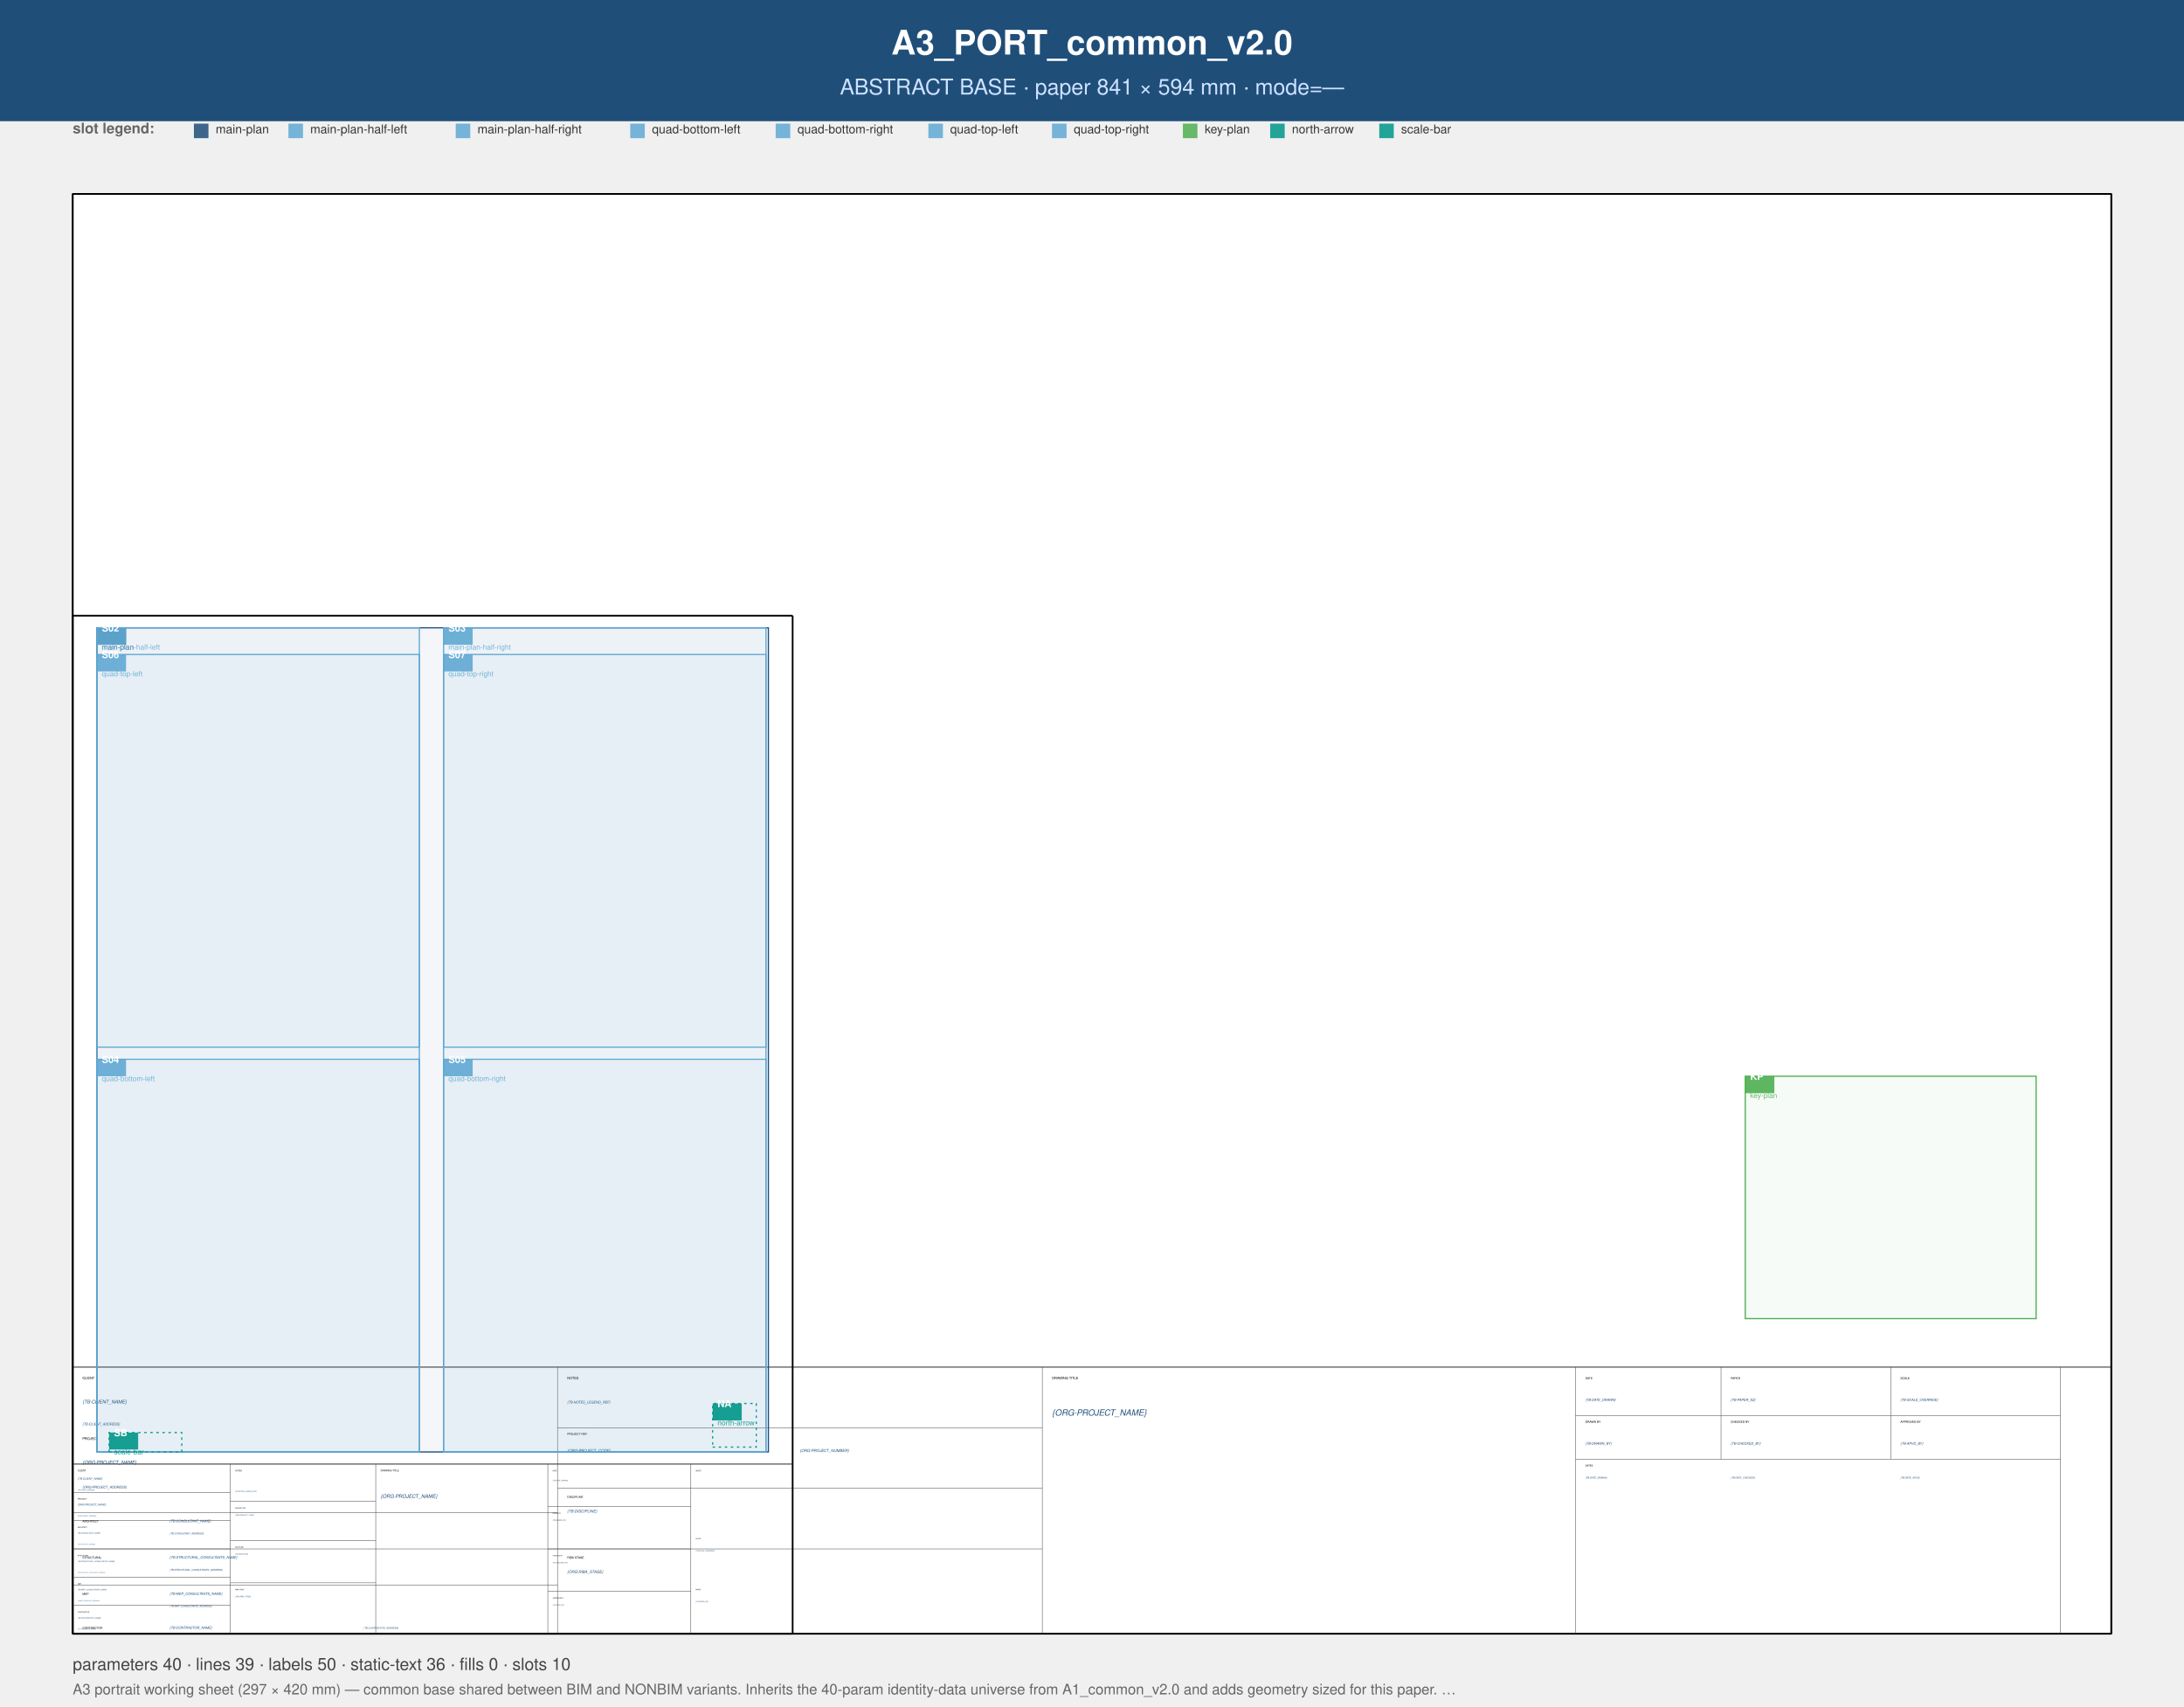
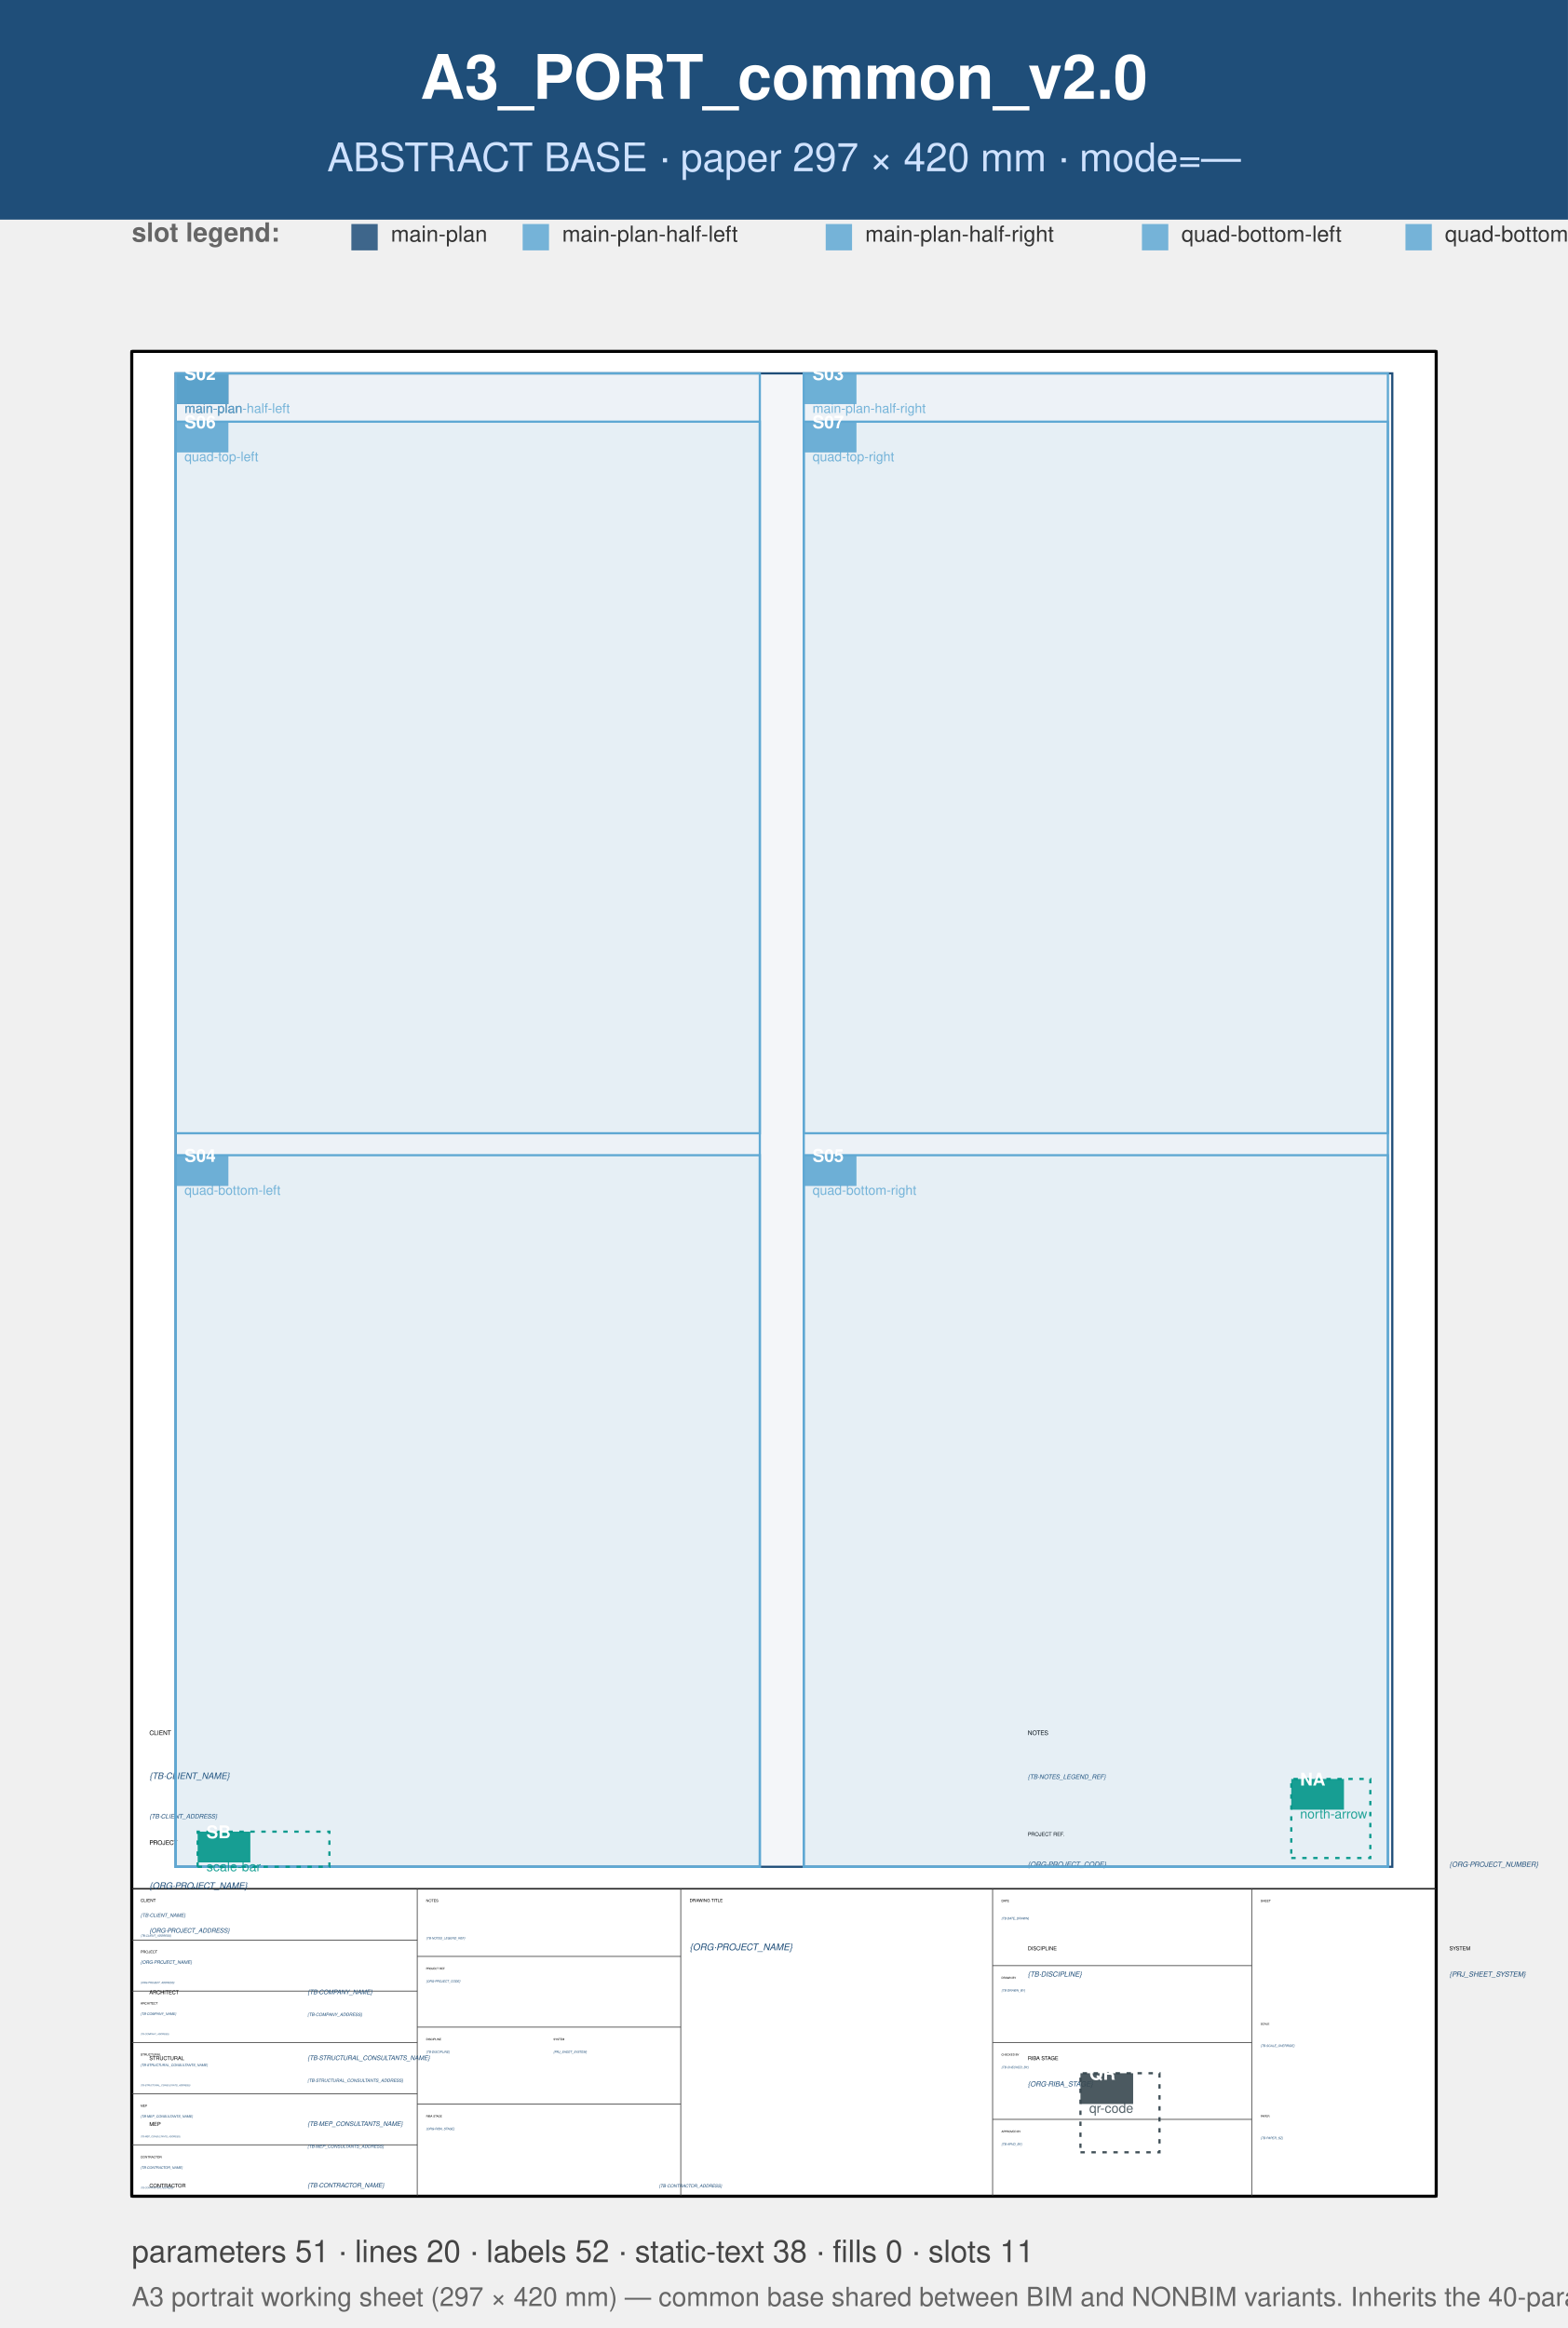
- <svg xmlns="http://www.w3.org/2000/svg" viewBox="0 0 901 704" width="901mm" height="704mm" style="background:#fafafa;font-family:Helvetica,Arial,sans-serif;">
-   <rect x="0" y="0" width="901" height="50" fill="#1F4E79" />
-   <text x="450.5" y="22.5" text-anchor="middle" fill="#fff" font-size="14" font-weight="bold">A3_PORT_common_v2.0</text>
-   <text x="450.5" y="39.0" text-anchor="middle" fill="#cfe2ff" font-size="9">ABSTRACT BASE   ·   paper 841 × 594 mm   ·   mode=—</text>
-   <g transform="translate(30,674) scale(1,-1)">
-     <rect x="0" y="0" width="841" height="594" fill="#ffffff" stroke="#1a1a1a" stroke-width="0.6" />
-     <line x1="0" y1="0" x2="841" y2="0" stroke="#000" stroke-width="0.7" />
-     <line x1="841" y1="0" x2="841" y2="594" stroke="#000" stroke-width="0.7" />
-     <line x1="841" y1="594" x2="0" y2="594" stroke="#000" stroke-width="0.7" />
-     <line x1="0" y1="594" x2="0" y2="0" stroke="#000" stroke-width="0.7" />
-     <line x1="0" y1="110" x2="841" y2="110" stroke="#222" stroke-width="0.35" />
-     <line x1="200" y1="0" x2="200" y2="110" stroke="#444" stroke-width="0.18" />
-     <line x1="400" y1="0" x2="400" y2="110" stroke="#444" stroke-width="0.18" />
-     <line x1="620" y1="0" x2="620" y2="110" stroke="#444" stroke-width="0.18" />
-     <line x1="820" y1="0" x2="820" y2="110" stroke="#444" stroke-width="0.18" />
-     <line x1="0" y1="50" x2="200" y2="50" stroke="#444" stroke-width="0.18" />
-     <line x1="0" y1="35" x2="200" y2="35" stroke="#444" stroke-width="0.18" />
-     <line x1="0" y1="20" x2="200" y2="20" stroke="#444" stroke-width="0.18" />
-     <line x1="200" y1="85" x2="400" y2="85" stroke="#444" stroke-width="0.18" />
-     <line x1="200" y1="60" x2="400" y2="60" stroke="#444" stroke-width="0.18" />
-     <line x1="200" y1="35" x2="400" y2="35" stroke="#444" stroke-width="0.18" />
-     <line x1="620" y1="90" x2="820" y2="90" stroke="#444" stroke-width="0.18" />
-     <line x1="620" y1="72" x2="820" y2="72" stroke="#444" stroke-width="0.18" />
-     <line x1="680" y1="72" x2="680" y2="110" stroke="#444" stroke-width="0.18" />
-     <line x1="750" y1="72" x2="750" y2="110" stroke="#444" stroke-width="0.18" />
+ <svg xmlns="http://www.w3.org/2000/svg" viewBox="0 0 357 530" width="357mm" height="530mm" style="background:#fafafa;font-family:Helvetica,Arial,sans-serif;">
+   <rect x="0" y="0" width="357" height="50" fill="#1F4E79" />
+   <text x="178.5" y="22.5" text-anchor="middle" fill="#fff" font-size="14" font-weight="bold">A3_PORT_common_v2.0</text>
+   <text x="178.5" y="39.0" text-anchor="middle" fill="#cfe2ff" font-size="9">ABSTRACT BASE   ·   paper 297 × 420 mm   ·   mode=—</text>
+   <g transform="translate(30,500) scale(1,-1)">
+     <rect x="0" y="0" width="297" height="420" fill="#ffffff" stroke="#1a1a1a" stroke-width="0.6" />
    <line x1="0" y1="0" x2="297" y2="0" stroke="#000" stroke-width="0.7" />
    <line x1="297" y1="0" x2="297" y2="420" stroke="#000" stroke-width="0.7" />
    <line x1="297" y1="420" x2="0" y2="420" stroke="#000" stroke-width="0.7" />
    <line x1="0" y1="420" x2="0" y2="0" stroke="#000" stroke-width="0.7" />
    <line x1="0" y1="70" x2="297" y2="70" stroke="#222" stroke-width="0.35" />
    <line x1="65" y1="0" x2="65" y2="70" stroke="#444" stroke-width="0.18" />
    <line x1="125" y1="0" x2="125" y2="70" stroke="#444" stroke-width="0.18" />
    <line x1="196" y1="0" x2="196" y2="70" stroke="#444" stroke-width="0.18" />
    <line x1="255" y1="0" x2="255" y2="70" stroke="#444" stroke-width="0.18" />
    <line x1="0" y1="11.7" x2="65" y2="11.7" stroke="#444" stroke-width="0.18" />
    <line x1="0" y1="23.3" x2="65" y2="23.3" stroke="#444" stroke-width="0.18" />
    <line x1="0" y1="35.0" x2="65" y2="35.0" stroke="#444" stroke-width="0.18" />
    <line x1="0" y1="46.7" x2="65" y2="46.7" stroke="#444" stroke-width="0.18" />
    <line x1="0" y1="58.3" x2="65" y2="58.3" stroke="#444" stroke-width="0.18" />
    <line x1="65" y1="21.0" x2="125" y2="21.0" stroke="#444" stroke-width="0.18" />
    <line x1="65" y1="38.5" x2="125" y2="38.5" stroke="#444" stroke-width="0.18" />
    <line x1="65" y1="54.6" x2="125" y2="54.6" stroke="#444" stroke-width="0.18" />
    <line x1="196" y1="17.5" x2="255" y2="17.5" stroke="#444" stroke-width="0.18" />
    <line x1="196" y1="35.0" x2="255" y2="35.0" stroke="#444" stroke-width="0.18" />
    <line x1="196" y1="52.5" x2="255" y2="52.5" stroke="#444" stroke-width="0.18" />
    <g transform="translate(4,105) scale(1,-1)">
      <text x="0" y="0" font-size="1.4" text-anchor="start" fill="#000">CLIENT</text>
    </g>
    <g transform="translate(4,80) scale(1,-1)">
      <text x="0" y="0" font-size="1.4" text-anchor="start" fill="#000">PROJECT</text>
    </g>
    <g transform="translate(4,46) scale(1,-1)">
      <text x="0" y="0" font-size="1.2" text-anchor="start" fill="#000">ARCHITECT</text>
    </g>
    <g transform="translate(4,31) scale(1,-1)">
      <text x="0" y="0" font-size="1.2" text-anchor="start" fill="#000">STRUCTURAL</text>
    </g>
    <g transform="translate(4,16) scale(1,-1)">
      <text x="0" y="0" font-size="1.2" text-anchor="start" fill="#000">MEP</text>
    </g>
    <g transform="translate(4,2) scale(1,-1)">
      <text x="0" y="0" font-size="1.2" text-anchor="start" fill="#000">CONTRACTOR</text>
    </g>
    <g transform="translate(204,105) scale(1,-1)">
      <text x="0" y="0" font-size="1.4" text-anchor="start" fill="#000">NOTES</text>
    </g>
    <g transform="translate(404,105) scale(1,-1)">
      <text x="0" y="0" font-size="1.4" text-anchor="start" fill="#000">DRAWING TITLE</text>
    </g>
    <g transform="translate(204,82) scale(1,-1)">
      <text x="0" y="0" font-size="1.2" text-anchor="start" fill="#000">PROJECT REF.</text>
    </g>
    <g transform="translate(204,56) scale(1,-1)">
      <text x="0" y="0" font-size="1.2" text-anchor="start" fill="#000">DISCIPLINE</text>
    </g>
    <g transform="translate(204,31) scale(1,-1)">
      <text x="0" y="0" font-size="1.2" text-anchor="start" fill="#000">RIBA STAGE</text>
    </g>
    <g transform="translate(624,105) scale(1,-1)">
      <text x="0" y="0" font-size="1.2" text-anchor="start" fill="#000">DATE</text>
    </g>
    <g transform="translate(684,105) scale(1,-1)">
      <text x="0" y="0" font-size="1.2" text-anchor="start" fill="#000">PAPER</text>
    </g>
    <g transform="translate(754,105) scale(1,-1)">
      <text x="0" y="0" font-size="1.2" text-anchor="start" fill="#000">SCALE</text>
    </g>
    <g transform="translate(624,87) scale(1,-1)">
      <text x="0" y="0" font-size="1.2" text-anchor="start" fill="#000">DRAWN BY</text>
    </g>
    <g transform="translate(684,87) scale(1,-1)">
      <text x="0" y="0" font-size="1.2" text-anchor="start" fill="#000">CHECKED BY</text>
    </g>
    <g transform="translate(754,87) scale(1,-1)">
      <text x="0" y="0" font-size="1.2" text-anchor="start" fill="#000">APPROVED BY</text>
    </g>
    <g transform="translate(624,69) scale(1,-1)">
      <text x="0" y="0" font-size="1.0" text-anchor="start" fill="#000">DATES</text>
    </g>
+     <g transform="translate(300,56) scale(1,-1)">
+       <text x="0" y="0" font-size="1.2" text-anchor="start" fill="#000">SYSTEM</text>
+     </g>
    <g transform="translate(2,67) scale(1,-1)">
      <text x="0" y="0" font-size="0.98" text-anchor="start" fill="#000">CLIENT</text>
    </g>
    <g transform="translate(2,55.33333) scale(1,-1)">
      <text x="0" y="0" font-size="0.84" text-anchor="start" fill="#000">PROJECT</text>
    </g>
    <g transform="translate(2,43.66667) scale(1,-1)">
      <text x="0" y="0" font-size="0.7" text-anchor="start" fill="#000">ARCHITECT</text>
    </g>
    <g transform="translate(2,32.0) scale(1,-1)">
      <text x="0" y="0" font-size="0.7" text-anchor="start" fill="#000">STRUCTURAL</text>
    </g>
    <g transform="translate(2,20.33333) scale(1,-1)">
      <text x="0" y="0" font-size="0.7" text-anchor="start" fill="#000">MEP</text>
    </g>
    <g transform="translate(2,8.666667) scale(1,-1)">
      <text x="0" y="0" font-size="0.7" text-anchor="start" fill="#000">CONTRACTOR</text>
    </g>
    <g transform="translate(67,67) scale(1,-1)">
      <text x="0" y="0" font-size="0.84" text-anchor="start" fill="#000">NOTES</text>
    </g>
    <g transform="translate(67,51.6) scale(1,-1)">
      <text x="0" y="0" font-size="0.63" text-anchor="start" fill="#000">PROJECT REF</text>
    </g>
    <g transform="translate(67,35.5) scale(1,-1)">
      <text x="0" y="0" font-size="0.63" text-anchor="start" fill="#000">DISCIPLINE</text>
    </g>
    <g transform="translate(67,18.0) scale(1,-1)">
      <text x="0" y="0" font-size="0.63" text-anchor="start" fill="#000">RIBA STAGE</text>
    </g>
    <g transform="translate(127,67) scale(1,-1)">
      <text x="0" y="0" font-size="0.98" text-anchor="start" fill="#000">DRAWING TITLE</text>
    </g>
    <g transform="translate(198,67) scale(1,-1)">
      <text x="0" y="0" font-size="0.7" text-anchor="start" fill="#000">DATE</text>
    </g>
    <g transform="translate(198,49.5) scale(1,-1)">
      <text x="0" y="0" font-size="0.63" text-anchor="start" fill="#000">DRAWN BY</text>
    </g>
    <g transform="translate(198,32.0) scale(1,-1)">
      <text x="0" y="0" font-size="0.63" text-anchor="start" fill="#000">CHECKED BY</text>
    </g>
    <g transform="translate(198,14.5) scale(1,-1)">
      <text x="0" y="0" font-size="0.63" text-anchor="start" fill="#000">APPROVED BY</text>
    </g>
    <g transform="translate(257,67) scale(1,-1)">
      <text x="0" y="0" font-size="0.7" text-anchor="start" fill="#000">SHEET</text>
    </g>
    <g transform="translate(257,39.0) scale(1,-1)">
      <text x="0" y="0" font-size="0.63" text-anchor="start" fill="#000">SCALE</text>
    </g>
    <g transform="translate(257,18.0) scale(1,-1)">
      <text x="0" y="0" font-size="0.63" text-anchor="start" fill="#000">PAPER</text>
    </g>
+     <g transform="translate(96,35.5) scale(1,-1)">
+       <text x="0" y="0" font-size="0.63" text-anchor="start" fill="#000">SYSTEM</text>
+     </g>
    <g transform="translate(4,95) scale(1,-1)">
      <text x="0" y="0" font-size="2.0" text-anchor="start" fill="#1F4E79" font-style="italic">{TB·CLIENT_NAME}</text>
    </g>
    <g transform="translate(4,86) scale(1,-1)">
      <text x="0" y="0" font-size="1.4" text-anchor="start" fill="#1F4E79" font-style="italic">{TB·CLIENT_ADDRESS}</text>
    </g>
    <g transform="translate(4,70) scale(1,-1)">
      <text x="0" y="0" font-size="2.0" text-anchor="start" fill="#1F4E79" font-style="italic">{ORG·PROJECT_NAME}</text>
    </g>
    <g transform="translate(4,60) scale(1,-1)">
      <text x="0" y="0" font-size="1.4" text-anchor="start" fill="#1F4E79" font-style="italic">{ORG·PROJECT_ADDRESS}</text>
    </g>
    <g transform="translate(40,46) scale(1,-1)">
-       <text x="0" y="0" font-size="1.4" text-anchor="start" fill="#1F4E79" font-style="italic">{TB·CONSULTANT_NAME}</text>
+       <text x="0" y="0" font-size="1.4" text-anchor="start" fill="#1F4E79" font-style="italic">{TB·COMPANY_NAME}</text>
    </g>
    <g transform="translate(40,41) scale(1,-1)">
-       <text x="0" y="0" font-size="1.0" text-anchor="start" fill="#1F4E79" font-style="italic">{TB·CONSULTANT_ADDRESS}</text>
+       <text x="0" y="0" font-size="1.0" text-anchor="start" fill="#1F4E79" font-style="italic">{TB·COMPANY_ADDRESS}</text>
    </g>
    <g transform="translate(40,31) scale(1,-1)">
      <text x="0" y="0" font-size="1.4" text-anchor="start" fill="#1F4E79" font-style="italic">{TB·STRUCTURAL_CONSULTANTS_NAME}</text>
    </g>
    <g transform="translate(40,26) scale(1,-1)">
      <text x="0" y="0" font-size="1.0" text-anchor="start" fill="#1F4E79" font-style="italic">{TB·STRUCTURAL_CONSULTANTS_ADDRESS}</text>
    </g>
    <g transform="translate(40,16) scale(1,-1)">
      <text x="0" y="0" font-size="1.4" text-anchor="start" fill="#1F4E79" font-style="italic">{TB·MEP_CONSULTANTS_NAME}</text>
    </g>
    <g transform="translate(40,11) scale(1,-1)">
      <text x="0" y="0" font-size="1.0" text-anchor="start" fill="#1F4E79" font-style="italic">{TB·MEP_CONSULTANTS_ADDRESS}</text>
    </g>
    <g transform="translate(40,2) scale(1,-1)">
      <text x="0" y="0" font-size="1.4" text-anchor="start" fill="#1F4E79" font-style="italic">{TB·CONTRACTOR_NAME}</text>
    </g>
    <g transform="translate(120,2) scale(1,-1)">
      <text x="0" y="0" font-size="1.0" text-anchor="start" fill="#1F4E79" font-style="italic">{TB·CONTRACTOR_ADDRESS}</text>
    </g>
    <g transform="translate(204,75) scale(1,-1)">
      <text x="0" y="0" font-size="1.6" text-anchor="start" fill="#1F4E79" font-style="italic">{ORG·PROJECT_CODE}</text>
    </g>
    <g transform="translate(300,75) scale(1,-1)">
      <text x="0" y="0" font-size="1.6" text-anchor="start" fill="#1F4E79" font-style="italic">{ORG·PROJECT_NUMBER}</text>
    </g>
    <g transform="translate(204,50) scale(1,-1)">
      <text x="0" y="0" font-size="1.6" text-anchor="start" fill="#1F4E79" font-style="italic">{TB·DISCIPLINE}</text>
    </g>
    <g transform="translate(204,25) scale(1,-1)">
      <text x="0" y="0" font-size="1.6" text-anchor="start" fill="#1F4E79" font-style="italic">{ORG·RIBA_STAGE}</text>
    </g>
    <g transform="translate(204,95) scale(1,-1)">
      <text x="0" y="0" font-size="1.4" text-anchor="start" fill="#1F4E79" font-style="italic">{TB·NOTES_LEGEND_REF}</text>
    </g>
    <g transform="translate(404,90) scale(1,-1)">
      <text x="0" y="0" font-size="3.5" text-anchor="start" fill="#1F4E79" font-style="italic">{ORG·PROJECT_NAME}</text>
    </g>
    <g transform="translate(624,96) scale(1,-1)">
      <text x="0" y="0" font-size="1.4" text-anchor="start" fill="#1F4E79" font-style="italic">{TB·DATE_DRAWN}</text>
    </g>
    <g transform="translate(684,96) scale(1,-1)">
      <text x="0" y="0" font-size="1.4" text-anchor="start" fill="#1F4E79" font-style="italic">{TB·PAPER_SZ}</text>
    </g>
    <g transform="translate(754,96) scale(1,-1)">
      <text x="0" y="0" font-size="1.4" text-anchor="start" fill="#1F4E79" font-style="italic">{TB·SCALE_OVERRIDE}</text>
    </g>
    <g transform="translate(624,78) scale(1,-1)">
      <text x="0" y="0" font-size="1.4" text-anchor="start" fill="#1F4E79" font-style="italic">{TB·DRAWN_BY}</text>
    </g>
    <g transform="translate(684,78) scale(1,-1)">
      <text x="0" y="0" font-size="1.4" text-anchor="start" fill="#1F4E79" font-style="italic">{TB·CHECKED_BY}</text>
    </g>
    <g transform="translate(754,78) scale(1,-1)">
      <text x="0" y="0" font-size="1.4" text-anchor="start" fill="#1F4E79" font-style="italic">{TB·APVD_BY}</text>
    </g>
    <g transform="translate(624,64) scale(1,-1)">
      <text x="0" y="0" font-size="1.0" text-anchor="start" fill="#1F4E79" font-style="italic">{TB·DATE_DRAWN}</text>
    </g>
    <g transform="translate(684,64) scale(1,-1)">
      <text x="0" y="0" font-size="1.0" text-anchor="start" fill="#1F4E79" font-style="italic">{TB·DATE_CHECKED}</text>
    </g>
    <g transform="translate(754,64) scale(1,-1)">
      <text x="0" y="0" font-size="1.0" text-anchor="start" fill="#1F4E79" font-style="italic">{TB·DATE_APVD}</text>
    </g>
+     <g transform="translate(300,50) scale(1,-1)">
+       <text x="0" y="0" font-size="1.6" text-anchor="start" fill="#1F4E79" font-style="italic">{PRJ_SHEET_SYSTEM}</text>
+     </g>
    <g transform="translate(2,63.58333) scale(1,-1)">
      <text x="0" y="0" font-size="1.12" text-anchor="start" fill="#1F4E79" font-style="italic">{TB·CLIENT_NAME}</text>
    </g>
    <g transform="translate(2,59.08333) scale(1,-1)">
      <text x="0" y="0" font-size="0.63" text-anchor="start" fill="#1F4E79" font-style="italic">{TB·CLIENT_ADDRESS}</text>
    </g>
    <g transform="translate(2,52.91667) scale(1,-1)">
      <text x="0" y="0" font-size="1.05" text-anchor="start" fill="#1F4E79" font-style="italic">{ORG·PROJECT_NAME}</text>
    </g>
    <g transform="translate(2,48.41667) scale(1,-1)">
      <text x="0" y="0" font-size="0.59" text-anchor="start" fill="#1F4E79" font-style="italic">{ORG·PROJECT_ADDRESS}</text>
    </g>
    <g transform="translate(2,41.25) scale(1,-1)">
-       <text x="0" y="0" font-size="0.77" text-anchor="start" fill="#1F4E79" font-style="italic">{TB·CONSULTANT_NAME}</text>
+       <text x="0" y="0" font-size="0.77" text-anchor="start" fill="#1F4E79" font-style="italic">{TB·COMPANY_NAME}</text>
    </g>
    <g transform="translate(2,36.75) scale(1,-1)">
-       <text x="0" y="0" font-size="0.52" text-anchor="start" fill="#1F4E79" font-style="italic">{TB·CONSULTANT_ADDRESS}</text>
+       <text x="0" y="0" font-size="0.52" text-anchor="start" fill="#1F4E79" font-style="italic">{TB·COMPANY_ADDRESS}</text>
    </g>
    <g transform="translate(2,29.58333) scale(1,-1)">
      <text x="0" y="0" font-size="0.77" text-anchor="start" fill="#1F4E79" font-style="italic">{TB·STRUCTURAL_CONSULTANTS_NAME}</text>
    </g>
    <g transform="translate(2,25.08333) scale(1,-1)">
      <text x="0" y="0" font-size="0.52" text-anchor="start" fill="#1F4E79" font-style="italic">{TB·STRUCTURAL_CONSULTANTS_ADDRESS}</text>
    </g>
    <g transform="translate(2,17.91667) scale(1,-1)">
      <text x="0" y="0" font-size="0.77" text-anchor="start" fill="#1F4E79" font-style="italic">{TB·MEP_CONSULTANTS_NAME}</text>
    </g>
    <g transform="translate(2,13.41667) scale(1,-1)">
      <text x="0" y="0" font-size="0.52" text-anchor="start" fill="#1F4E79" font-style="italic">{TB·MEP_CONSULTANTS_ADDRESS}</text>
    </g>
    <g transform="translate(2,6.25) scale(1,-1)">
      <text x="0" y="0" font-size="0.77" text-anchor="start" fill="#1F4E79" font-style="italic">{TB·CONTRACTOR_NAME}</text>
    </g>
    <g transform="translate(2,1.75) scale(1,-1)">
      <text x="0" y="0" font-size="0.52" text-anchor="start" fill="#1F4E79" font-style="italic">{TB·CONTRACTOR_ADDRESS}</text>
    </g>
    <g transform="translate(67,58.5) scale(1,-1)">
      <text x="0" y="0" font-size="0.7" text-anchor="start" fill="#1F4E79" font-style="italic">{TB·NOTES_LEGEND_REF}</text>
    </g>
    <g transform="translate(67,48.7) scale(1,-1)">
      <text x="0" y="0" font-size="0.7" text-anchor="start" fill="#1F4E79" font-style="italic">{ORG·PROJECT_CODE}</text>
    </g>
    <g transform="translate(67,32.6) scale(1,-1)">
      <text x="0" y="0" font-size="0.7" text-anchor="start" fill="#1F4E79" font-style="italic">{TB·DISCIPLINE}</text>
    </g>
    <g transform="translate(67,15.1) scale(1,-1)">
      <text x="0" y="0" font-size="0.7" text-anchor="start" fill="#1F4E79" font-style="italic">{ORG·RIBA_STAGE}</text>
    </g>
    <g transform="translate(127,56.0) scale(1,-1)">
      <text x="0" y="0" font-size="2.1" text-anchor="start" fill="#1F4E79" font-style="italic">{ORG·PROJECT_NAME}</text>
    </g>
    <g transform="translate(198,63.0) scale(1,-1)">
      <text x="0" y="0" font-size="0.7" text-anchor="start" fill="#1F4E79" font-style="italic">{TB·DATE_DRAWN}</text>
    </g>
    <g transform="translate(198,46.6) scale(1,-1)">
      <text x="0" y="0" font-size="0.7" text-anchor="start" fill="#1F4E79" font-style="italic">{TB·DRAWN_BY}</text>
    </g>
    <g transform="translate(198,29.1) scale(1,-1)">
      <text x="0" y="0" font-size="0.7" text-anchor="start" fill="#1F4E79" font-style="italic">{TB·CHECKED_BY}</text>
    </g>
    <g transform="translate(198,11.6) scale(1,-1)">
      <text x="0" y="0" font-size="0.7" text-anchor="start" fill="#1F4E79" font-style="italic">{TB·APVD_BY}</text>
    </g>
    <g transform="translate(257,34.0) scale(1,-1)">
      <text x="0" y="0" font-size="0.7" text-anchor="start" fill="#1F4E79" font-style="italic">{TB·SCALE_OVERRIDE}</text>
    </g>
    <g transform="translate(257,13.0) scale(1,-1)">
      <text x="0" y="0" font-size="0.7" text-anchor="start" fill="#1F4E79" font-style="italic">{TB·PAPER_SZ}</text>
+     </g>
+     <g transform="translate(96,32.6) scale(1,-1)">
+       <text x="0" y="0" font-size="0.7" text-anchor="start" fill="#1F4E79" font-style="italic">{PRJ_SHEET_SYSTEM}</text>
    </g>
    <rect x="10" y="75" width="277" height="340" fill="#1F4E79" fill-opacity="0.05" stroke="#1F4E79" stroke-width="0.5" stroke-dasharray="" opacity="1.0" />
    <rect x="10" y="408" width="12" height="7" fill="#1F4E79" opacity="0.9" />
    <g transform="translate(12,413.5) scale(1,-1)">
      <text x="0" y="0" font-size="4" font-weight="bold" fill="#fff">S01</text>
    </g>
    <g transform="translate(12,406) scale(1,-1)">
      <text x="0" y="0" font-size="3" fill="#1F4E79" opacity="0.85">main-plan</text>
    </g>
    <rect x="10" y="75" width="133" height="340" fill="#5fa8d3" fill-opacity="0.05" stroke="#5fa8d3" stroke-width="0.5" stroke-dasharray="" opacity="1.0" />
    <rect x="10" y="408" width="12" height="7" fill="#5fa8d3" opacity="0.9" />
    <g transform="translate(12,413.5) scale(1,-1)">
      <text x="0" y="0" font-size="4" font-weight="bold" fill="#fff">S02</text>
    </g>
    <g transform="translate(12,406) scale(1,-1)">
      <text x="0" y="0" font-size="3" fill="#5fa8d3" opacity="0.85">main-plan-half-left</text>
    </g>
    <rect x="153" y="75" width="133" height="340" fill="#5fa8d3" fill-opacity="0.05" stroke="#5fa8d3" stroke-width="0.5" stroke-dasharray="" opacity="1.0" />
    <rect x="153" y="408" width="12" height="7" fill="#5fa8d3" opacity="0.9" />
    <g transform="translate(155,413.5) scale(1,-1)">
      <text x="0" y="0" font-size="4" font-weight="bold" fill="#fff">S03</text>
    </g>
    <g transform="translate(155,406) scale(1,-1)">
      <text x="0" y="0" font-size="3" fill="#5fa8d3" opacity="0.85">main-plan-half-right</text>
    </g>
    <rect x="10" y="75" width="133" height="162" fill="#5fa8d3" fill-opacity="0.05" stroke="#5fa8d3" stroke-width="0.5" stroke-dasharray="" opacity="1.0" />
    <rect x="10" y="230" width="12" height="7" fill="#5fa8d3" opacity="0.9" />
    <g transform="translate(12,235.5) scale(1,-1)">
      <text x="0" y="0" font-size="4" font-weight="bold" fill="#fff">S04</text>
    </g>
    <g transform="translate(12,228) scale(1,-1)">
      <text x="0" y="0" font-size="3" fill="#5fa8d3" opacity="0.85">quad-bottom-left</text>
    </g>
    <rect x="153" y="75" width="133" height="162" fill="#5fa8d3" fill-opacity="0.05" stroke="#5fa8d3" stroke-width="0.5" stroke-dasharray="" opacity="1.0" />
    <rect x="153" y="230" width="12" height="7" fill="#5fa8d3" opacity="0.9" />
    <g transform="translate(155,235.5) scale(1,-1)">
      <text x="0" y="0" font-size="4" font-weight="bold" fill="#fff">S05</text>
    </g>
    <g transform="translate(155,228) scale(1,-1)">
      <text x="0" y="0" font-size="3" fill="#5fa8d3" opacity="0.85">quad-bottom-right</text>
    </g>
    <rect x="10" y="242" width="133" height="162" fill="#5fa8d3" fill-opacity="0.05" stroke="#5fa8d3" stroke-width="0.5" stroke-dasharray="" opacity="1.0" />
    <rect x="10" y="397" width="12" height="7" fill="#5fa8d3" opacity="0.9" />
    <g transform="translate(12,402.5) scale(1,-1)">
      <text x="0" y="0" font-size="4" font-weight="bold" fill="#fff">S06</text>
    </g>
    <g transform="translate(12,395) scale(1,-1)">
      <text x="0" y="0" font-size="3" fill="#5fa8d3" opacity="0.85">quad-top-left</text>
    </g>
    <rect x="153" y="242" width="133" height="162" fill="#5fa8d3" fill-opacity="0.05" stroke="#5fa8d3" stroke-width="0.5" stroke-dasharray="" opacity="1.0" />
    <rect x="153" y="397" width="12" height="7" fill="#5fa8d3" opacity="0.9" />
    <g transform="translate(155,402.5) scale(1,-1)">
      <text x="0" y="0" font-size="4" font-weight="bold" fill="#fff">S07</text>
    </g>
    <g transform="translate(155,395) scale(1,-1)">
      <text x="0" y="0" font-size="3" fill="#5fa8d3" opacity="0.85">quad-top-right</text>
    </g>
    <rect x="690" y="130" width="120" height="100" fill="#4CAF50" fill-opacity="0.05" stroke="#4CAF50" stroke-width="0.5" stroke-dasharray="" opacity="1.0" />
    <rect x="690" y="223" width="12" height="7" fill="#4CAF50" opacity="0.9" />
    <g transform="translate(692,228.5) scale(1,-1)">
      <text x="0" y="0" font-size="4" font-weight="bold" fill="#fff">KP</text>
    </g>
    <g transform="translate(692,221) scale(1,-1)">
      <text x="0" y="0" font-size="3" fill="#4CAF50" opacity="0.85">key-plan</text>
+     </g>
+     <rect x="216" y="10" width="18" height="18" fill="#37474F" fill-opacity="0.0" stroke="#37474F" stroke-width="0.5" stroke-dasharray="1,1.5" opacity="0.95" />
+     <rect x="216" y="21" width="12" height="7" fill="#37474F" opacity="0.9" />
+     <g transform="translate(218,26.5) scale(1,-1)">
+       <text x="0" y="0" font-size="4" font-weight="bold" fill="#fff">QR</text>
+     </g>
+     <g transform="translate(218,19) scale(1,-1)">
+       <text x="0" y="0" font-size="3" fill="#37474F" opacity="0.85">qr-code</text>
    </g>
    <rect x="264" y="77" width="18" height="18" fill="#009688" fill-opacity="0.0" stroke="#009688" stroke-width="0.5" stroke-dasharray="1,1.5" opacity="0.95" />
    <rect x="264" y="88" width="12" height="7" fill="#009688" opacity="0.9" />
    <g transform="translate(266,93.5) scale(1,-1)">
      <text x="0" y="0" font-size="4" font-weight="bold" fill="#fff">NA</text>
    </g>
    <g transform="translate(266,86) scale(1,-1)">
      <text x="0" y="0" font-size="3" fill="#009688" opacity="0.85">north-arrow</text>
    </g>
    <rect x="15" y="75" width="30" height="8" fill="#009688" fill-opacity="0.0" stroke="#009688" stroke-width="0.5" stroke-dasharray="1,1.5" opacity="0.95" />
    <rect x="15" y="76" width="12" height="7" fill="#009688" opacity="0.9" />
    <g transform="translate(17,81.5) scale(1,-1)">
      <text x="0" y="0" font-size="4" font-weight="bold" fill="#fff">SB</text>
    </g>
    <g transform="translate(17,74) scale(1,-1)">
      <text x="0" y="0" font-size="3" fill="#009688" opacity="0.85">scale-bar</text>
    </g>
  </g>
  <text x="30" y="55" font-size="6" fill="#666" font-weight="bold">slot legend:</text>
  <rect x="80" y="51" width="6" height="6" fill="#1F4E79" opacity="0.85" />
  <text x="89" y="55" font-size="5" fill="#333">main-plan</text>
  <rect x="119" y="51" width="6" height="6" fill="#5fa8d3" opacity="0.85" />
  <text x="128" y="55" font-size="5" fill="#333">main-plan-half-left</text>
  <rect x="188" y="51" width="6" height="6" fill="#5fa8d3" opacity="0.85" />
  <text x="197" y="55" font-size="5" fill="#333">main-plan-half-right</text>
  <rect x="260" y="51" width="6" height="6" fill="#5fa8d3" opacity="0.85" />
  <text x="269" y="55" font-size="5" fill="#333">quad-bottom-left</text>
  <rect x="320" y="51" width="6" height="6" fill="#5fa8d3" opacity="0.85" />
  <text x="329" y="55" font-size="5" fill="#333">quad-bottom-right</text>
  <rect x="383" y="51" width="6" height="6" fill="#5fa8d3" opacity="0.85" />
  <text x="392" y="55" font-size="5" fill="#333">quad-top-left</text>
  <rect x="434" y="51" width="6" height="6" fill="#5fa8d3" opacity="0.85" />
  <text x="443" y="55" font-size="5" fill="#333">quad-top-right</text>
  <rect x="488" y="51" width="6" height="6" fill="#4CAF50" opacity="0.85" />
  <text x="497" y="55" font-size="5" fill="#333">key-plan</text>
-   <rect x="524" y="51" width="6" height="6" fill="#009688" opacity="0.85" />
-   <text x="533" y="55" font-size="5" fill="#333">north-arrow</text>
-   <rect x="569" y="51" width="6" height="6" fill="#009688" opacity="0.85" />
-   <text x="578" y="55" font-size="5" fill="#333">scale-bar</text>
-   <text x="30" y="689.0" font-size="7" fill="#444">parameters 40  ·  lines 39  ·  labels 50  ·  static-text 36  ·  fills 0  ·  slots 10</text>
-   <text x="30" y="699.0" font-size="6" fill="#666">A3 portrait working sheet (297 × 420 mm) — common base shared between BIM and NONBIM variants. Inherits the 40-param identity-data universe from A1_common_v2.0 and adds geometry sized for this paper. …</text>
+   <rect x="524" y="51" width="6" height="6" fill="#37474F" opacity="0.85" />
+   <text x="533" y="55" font-size="5" fill="#333">qr-code</text>
+   <rect x="557" y="51" width="6" height="6" fill="#009688" opacity="0.85" />
+   <text x="566" y="55" font-size="5" fill="#333">north-arrow</text>
+   <rect x="602" y="51" width="6" height="6" fill="#009688" opacity="0.85" />
+   <text x="611" y="55" font-size="5" fill="#333">scale-bar</text>
+   <text x="30" y="515.0" font-size="7" fill="#444">parameters 51  ·  lines 20  ·  labels 52  ·  static-text 38  ·  fills 0  ·  slots 11</text>
+   <text x="30" y="525.0" font-size="6" fill="#666">A3 portrait working sheet (297 × 420 mm) — common base shared between BIM and NONBIM variants. Inherits the 40-param identity-data universe from A1_common_v2.0 and adds geometry sized for this paper. …</text>
</svg>
